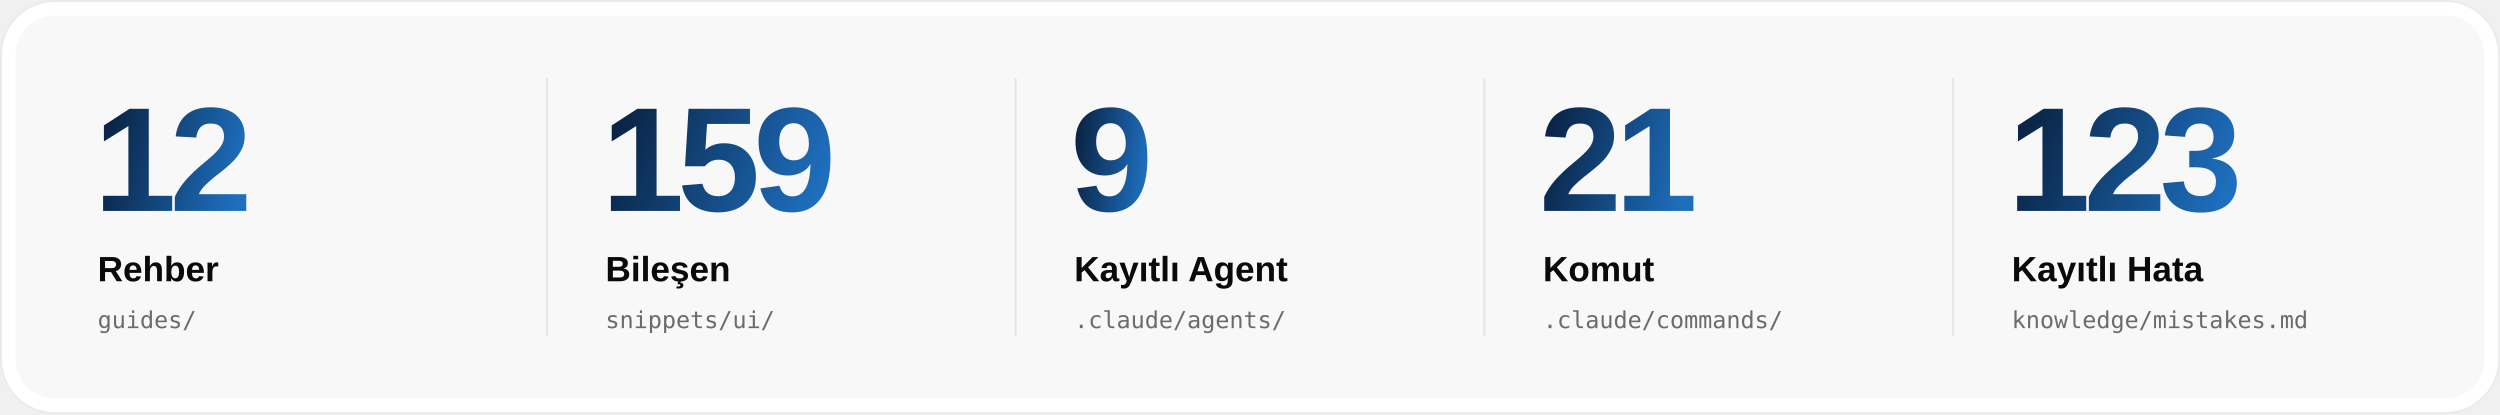
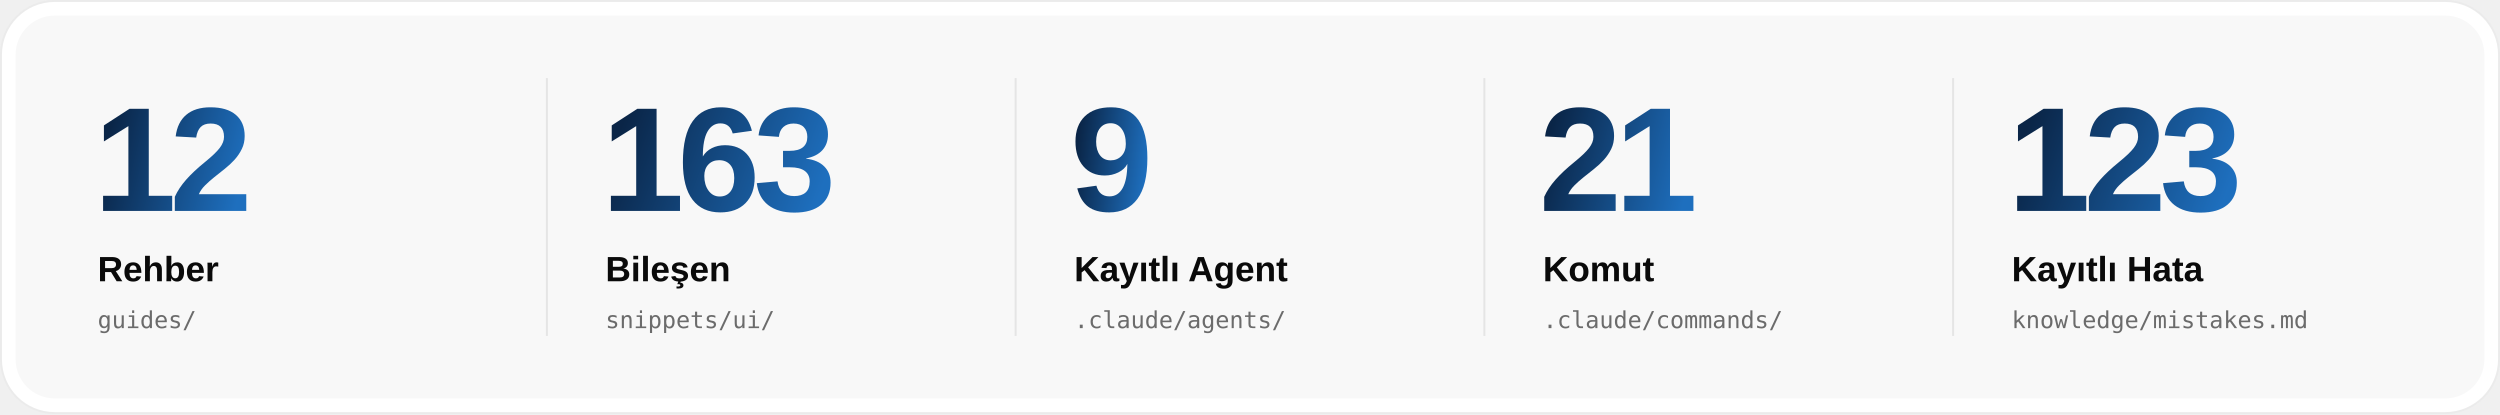
- <svg xmlns="http://www.w3.org/2000/svg" width="1280" height="212" viewBox="0 0 1280 212" role="img" aria-label="12 Rehber, 159 Bileşen, 9 Kayıtlı Agent, 21 Komut, 123 Kayıtlı Hata">
+ <svg xmlns="http://www.w3.org/2000/svg" width="1280" height="212" viewBox="0 0 1280 212" role="img" aria-label="12 Rehber, 163 Bileşen, 9 Kayıtlı Agent, 21 Komut, 123 Kayıtlı Hata">
  <defs>
    <linearGradient id="stat-ink" x1="0.008" y1="0.413" x2="0.992" y2="0.587">
      <stop offset="0%" stop-color="#0a2547" />
      <stop offset="100%" stop-color="#1e6fbe" />
    </linearGradient>
  </defs>
  <rect width="1280" height="212" rx="28" fill="#ffffff" />
  <rect x="8" y="8" width="1264" height="196" rx="20" fill="rgb(0,0,0)" fill-opacity="0.03" />
  <g transform="translate(40 0)">
    <text x="8" y="108" font-family="-apple-system, BlinkMacSystemFont, 'Segoe UI', 'Helvetica Neue', Arial, sans-serif" font-size="76" font-weight="800" letter-spacing="-3.4" fill="url(#stat-ink)">12</text>
    <text x="10" y="144" font-family="-apple-system, BlinkMacSystemFont, 'Segoe UI', 'Helvetica Neue', Arial, sans-serif" font-size="18" font-weight="650" fill="#0a0a0a">Rehber</text>
    <text x="10" y="168" font-family="ui-monospace, SFMono-Regular, Menlo, Consolas, monospace" font-size="12" fill="#6b6b6b">guides/</text>
  </g>
  <g transform="translate(280 0)">
    <line x1="0" y1="40" x2="0" y2="172" stroke="rgb(0,0,0)" stroke-opacity="0.08" />
-     <text x="28" y="108" font-family="-apple-system, BlinkMacSystemFont, 'Segoe UI', 'Helvetica Neue', Arial, sans-serif" font-size="76" font-weight="800" letter-spacing="-3.4" fill="url(#stat-ink)">159</text>
+     <text x="28" y="108" font-family="-apple-system, BlinkMacSystemFont, 'Segoe UI', 'Helvetica Neue', Arial, sans-serif" font-size="76" font-weight="800" letter-spacing="-3.4" fill="url(#stat-ink)">163</text>
    <text x="30" y="144" font-family="-apple-system, BlinkMacSystemFont, 'Segoe UI', 'Helvetica Neue', Arial, sans-serif" font-size="18" font-weight="650" fill="#0a0a0a">Bileşen</text>
    <text x="30" y="168" font-family="ui-monospace, SFMono-Regular, Menlo, Consolas, monospace" font-size="12" fill="#6b6b6b">snippets/ui/</text>
  </g>
  <g transform="translate(520 0)">
    <line x1="0" y1="40" x2="0" y2="172" stroke="rgb(0,0,0)" stroke-opacity="0.08" />
    <text x="28" y="108" font-family="-apple-system, BlinkMacSystemFont, 'Segoe UI', 'Helvetica Neue', Arial, sans-serif" font-size="76" font-weight="800" letter-spacing="-3.4" fill="url(#stat-ink)">9</text>
    <text x="30" y="144" font-family="-apple-system, BlinkMacSystemFont, 'Segoe UI', 'Helvetica Neue', Arial, sans-serif" font-size="18" font-weight="650" fill="#0a0a0a">Kayıtlı Agent</text>
    <text x="30" y="168" font-family="ui-monospace, SFMono-Regular, Menlo, Consolas, monospace" font-size="12" fill="#6b6b6b">.claude/agents/</text>
  </g>
  <g transform="translate(760 0)">
    <line x1="0" y1="40" x2="0" y2="172" stroke="rgb(0,0,0)" stroke-opacity="0.08" />
    <text x="28" y="108" font-family="-apple-system, BlinkMacSystemFont, 'Segoe UI', 'Helvetica Neue', Arial, sans-serif" font-size="76" font-weight="800" letter-spacing="-3.4" fill="url(#stat-ink)">21</text>
    <text x="30" y="144" font-family="-apple-system, BlinkMacSystemFont, 'Segoe UI', 'Helvetica Neue', Arial, sans-serif" font-size="18" font-weight="650" fill="#0a0a0a">Komut</text>
    <text x="30" y="168" font-family="ui-monospace, SFMono-Regular, Menlo, Consolas, monospace" font-size="12" fill="#6b6b6b">.claude/commands/</text>
  </g>
  <g transform="translate(1000 0)">
    <line x1="0" y1="40" x2="0" y2="172" stroke="rgb(0,0,0)" stroke-opacity="0.08" />
    <text x="28" y="108" font-family="-apple-system, BlinkMacSystemFont, 'Segoe UI', 'Helvetica Neue', Arial, sans-serif" font-size="76" font-weight="800" letter-spacing="-3.4" fill="url(#stat-ink)">123</text>
    <text x="30" y="144" font-family="-apple-system, BlinkMacSystemFont, 'Segoe UI', 'Helvetica Neue', Arial, sans-serif" font-size="18" font-weight="650" fill="#0a0a0a">Kayıtlı Hata</text>
    <text x="30" y="168" font-family="ui-monospace, SFMono-Regular, Menlo, Consolas, monospace" font-size="12" fill="#6b6b6b">knowledge/mistakes.md</text>
  </g>
  <rect x="0.5" y="0.5" width="1279" height="211" rx="27.5" fill="none" stroke="rgb(0,0,0)" stroke-opacity="0.08" />
</svg>
